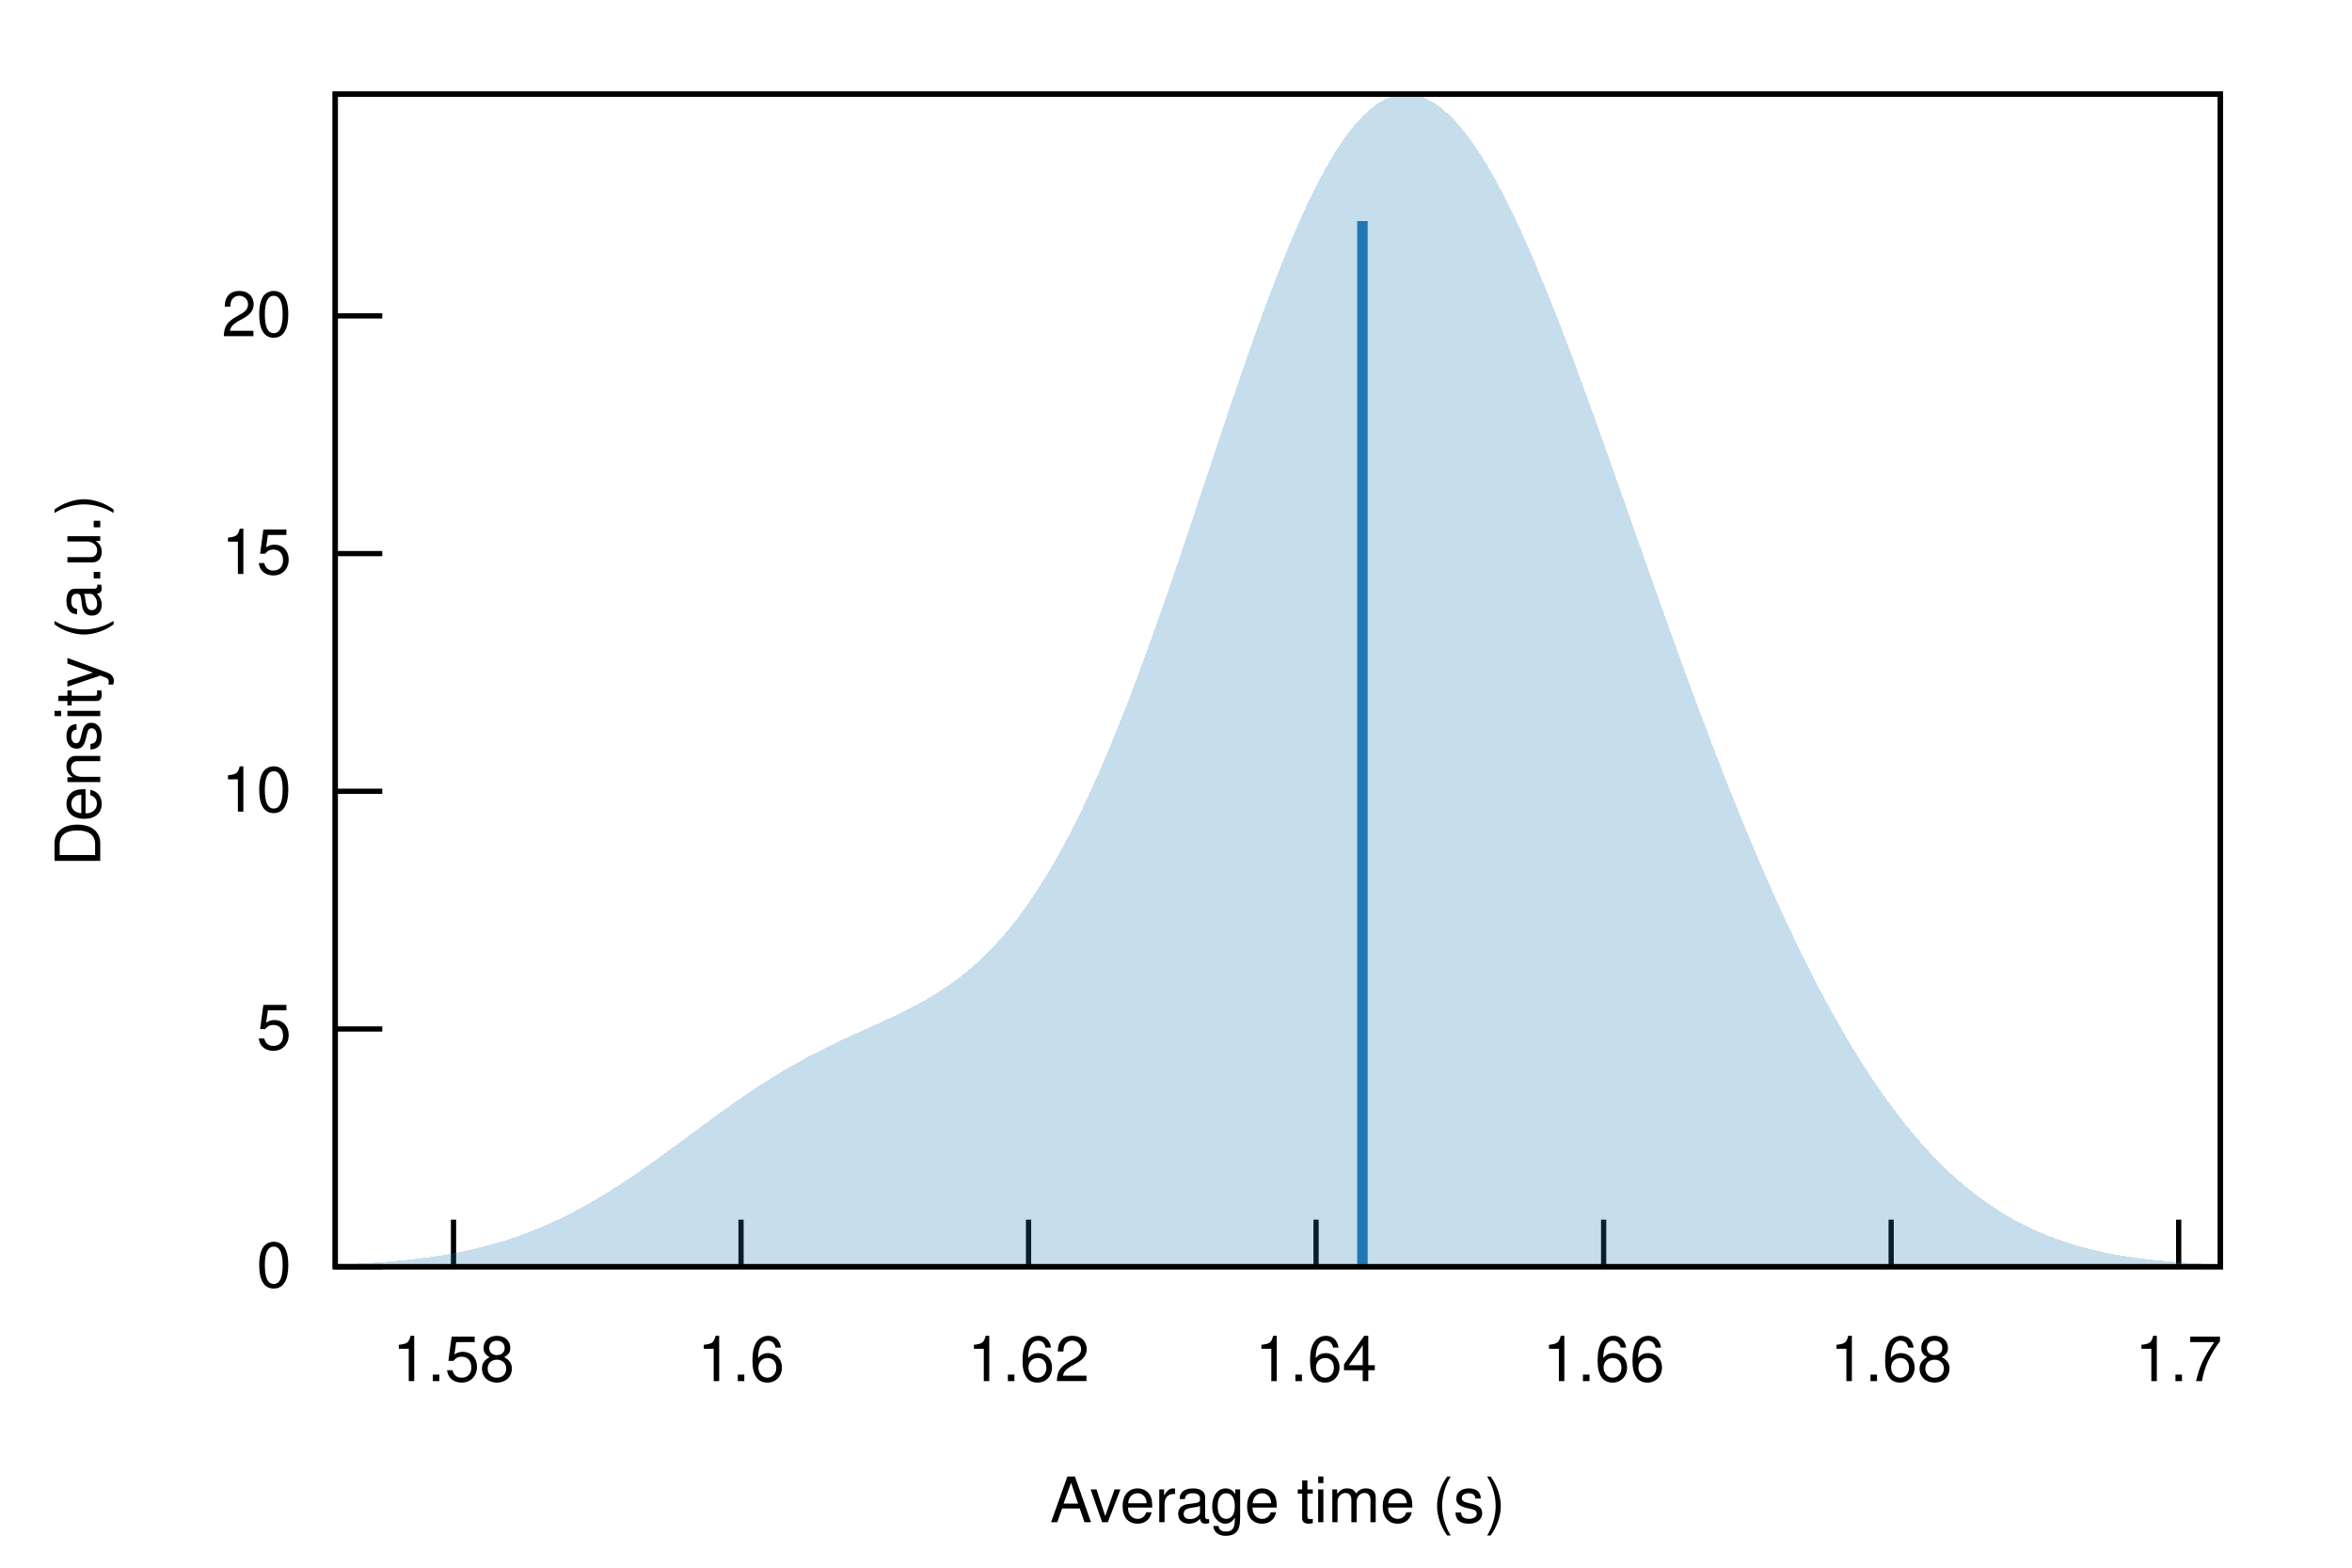
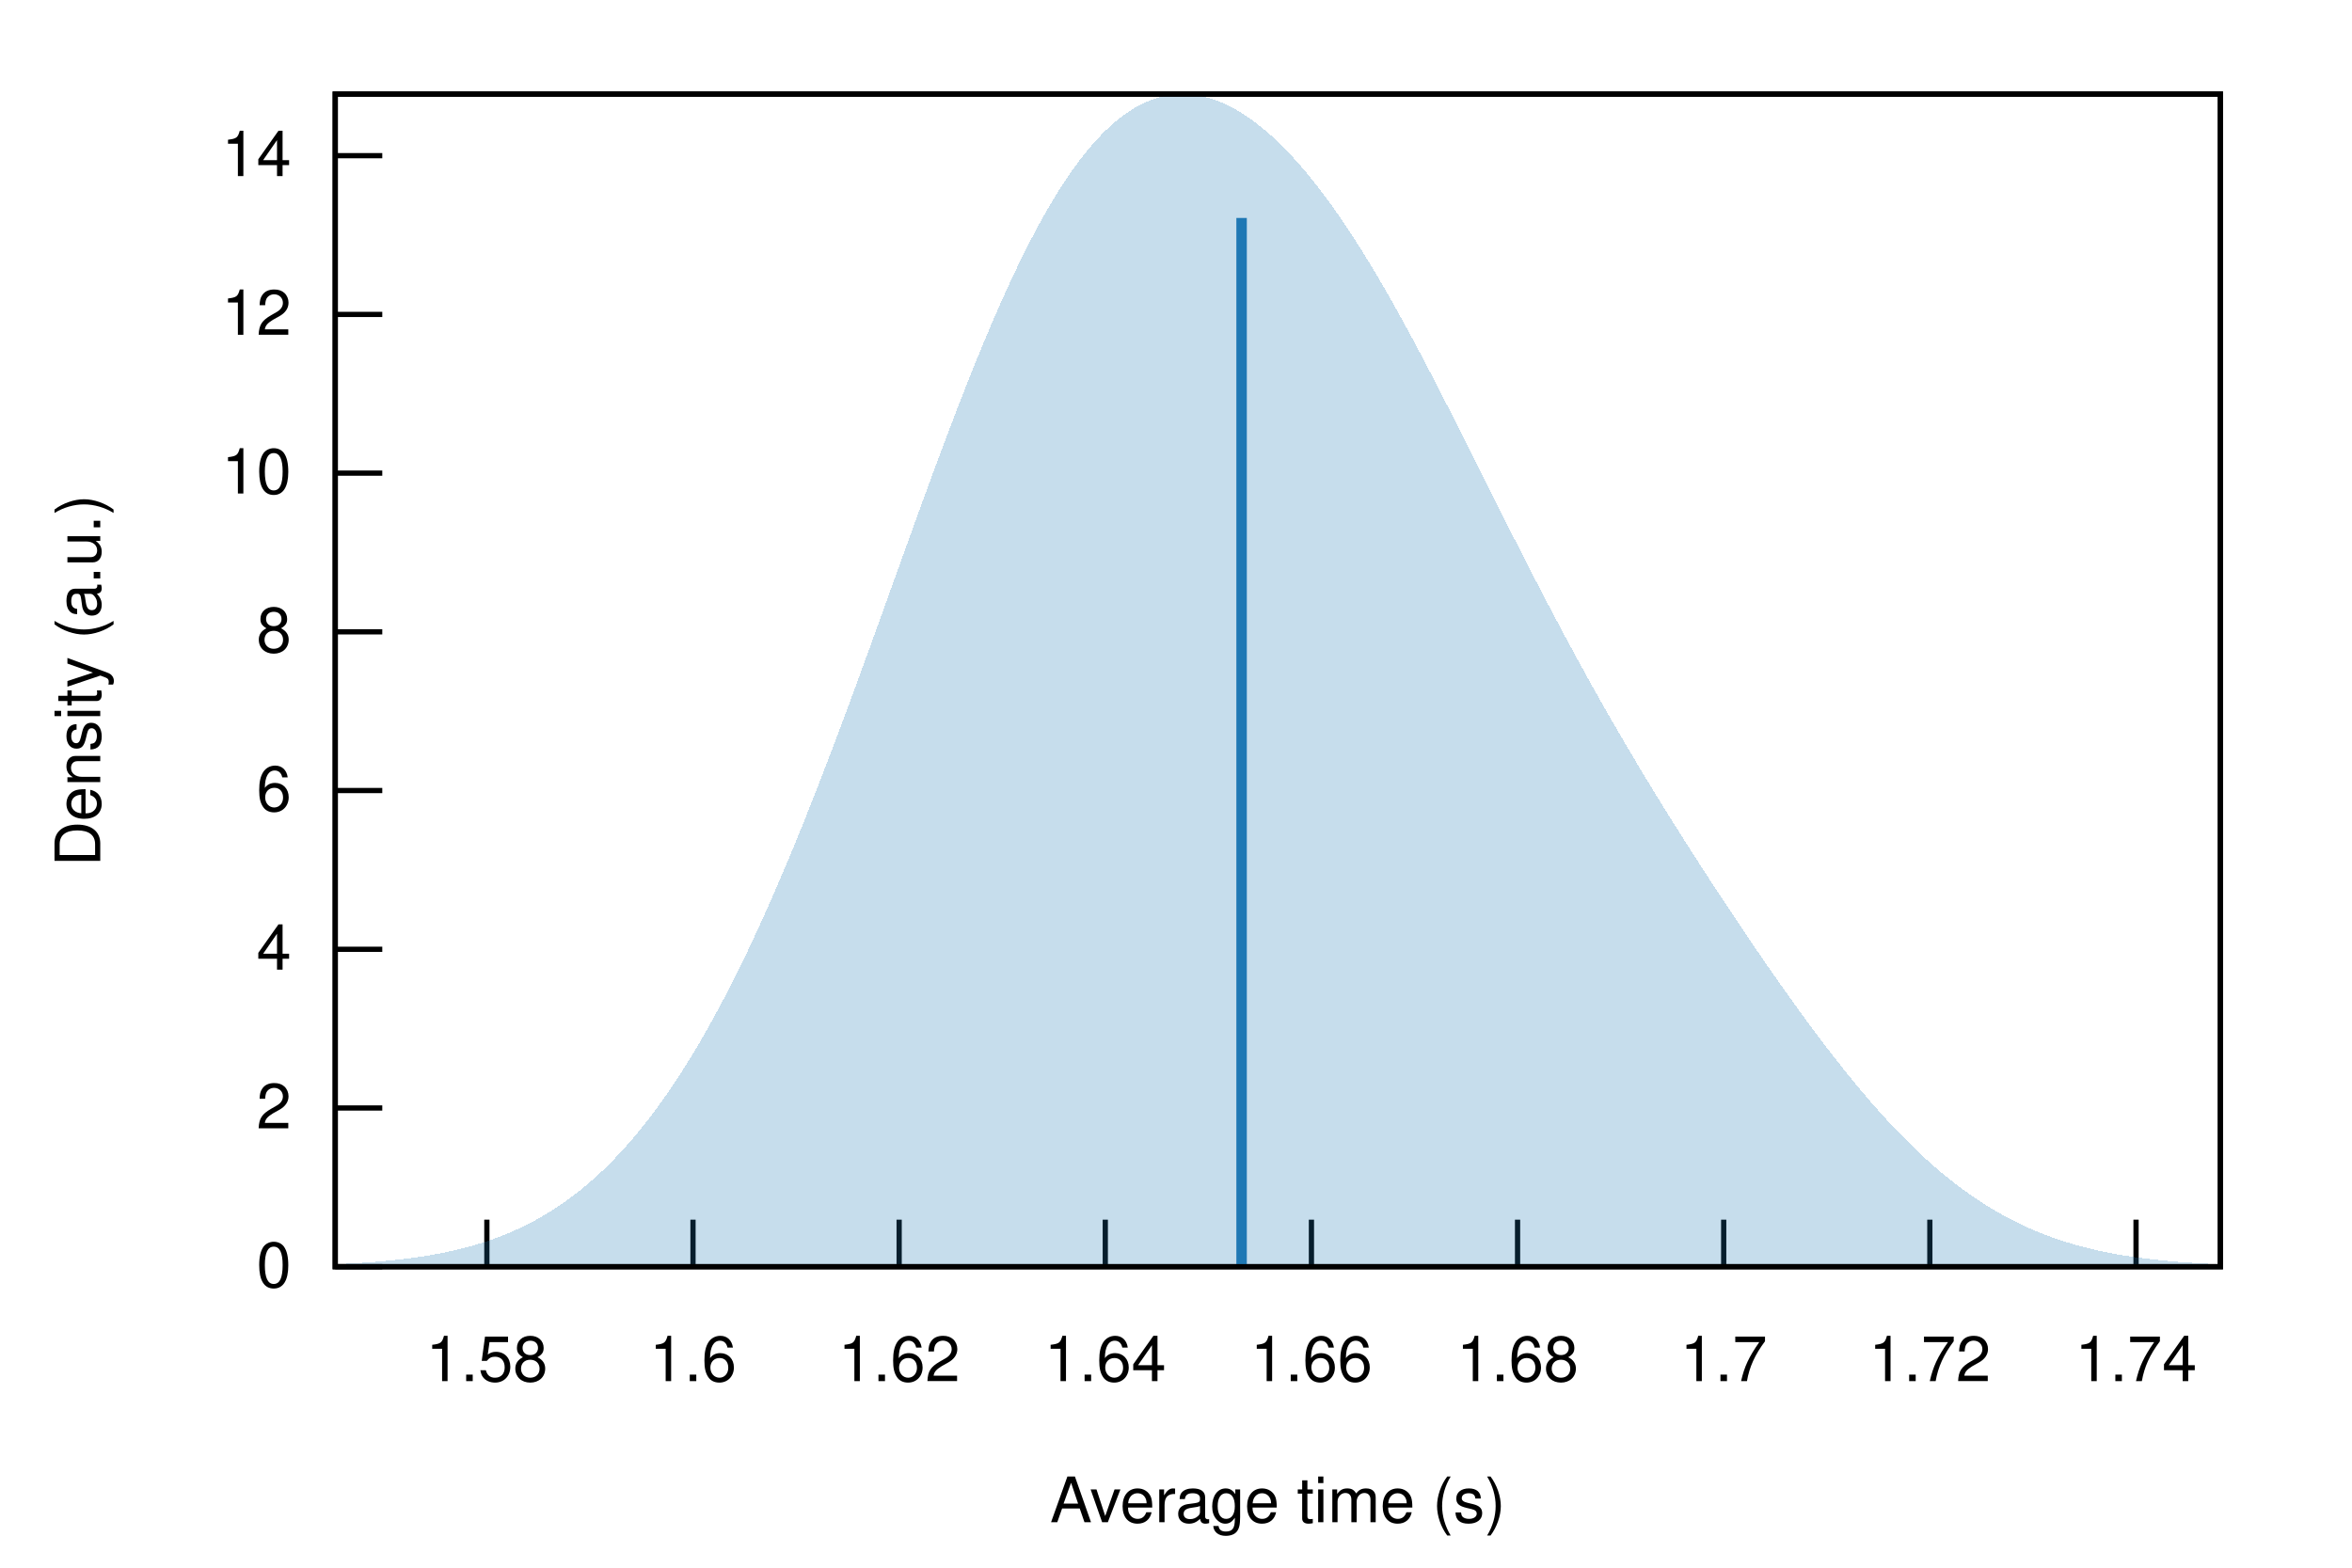
<svg xmlns="http://www.w3.org/2000/svg" xmlns:xlink="http://www.w3.org/1999/xlink" viewBox="0 0 450 300">
  <g id="gnuplot_canvas">
    <rect x="0" y="0" width="450" height="300" fill="none" />
    <defs>
      <circle id="gpDot" r="0.5" stroke-width="0.5" stroke="currentColor" />
      <path id="gpPt0" stroke-width="0.222" stroke="currentColor" d="M-1,0 h2 M0,-1 v2" />
      <path id="gpPt1" stroke-width="0.222" stroke="currentColor" d="M-1,-1 L1,1 M1,-1 L-1,1" />
      <path id="gpPt2" stroke-width="0.222" stroke="currentColor" d="M-1,0 L1,0 M0,-1 L0,1 M-1,-1 L1,1 M-1,1 L1,-1" />
      <rect id="gpPt3" stroke-width="0.222" stroke="currentColor" x="-1" y="-1" width="2" height="2" />
      <rect id="gpPt4" stroke-width="0.222" stroke="currentColor" fill="currentColor" x="-1" y="-1" width="2" height="2" />
      <circle id="gpPt5" stroke-width="0.222" stroke="currentColor" cx="0" cy="0" r="1" />
      <use xlink:href="#gpPt5" id="gpPt6" fill="currentColor" stroke="none" />
      <path id="gpPt7" stroke-width="0.222" stroke="currentColor" d="M0,-1.33 L-1.33,0.67 L1.33,0.67 z" />
      <use xlink:href="#gpPt7" id="gpPt8" fill="currentColor" stroke="none" />
      <use xlink:href="#gpPt7" id="gpPt9" stroke="currentColor" transform="rotate(180)" />
      <use xlink:href="#gpPt9" id="gpPt10" fill="currentColor" stroke="none" />
      <use xlink:href="#gpPt3" id="gpPt11" stroke="currentColor" transform="rotate(45)" />
      <use xlink:href="#gpPt11" id="gpPt12" fill="currentColor" stroke="none" />
      <path id="gpPt13" stroke-width="0.222" stroke="currentColor" d="M0,1.330 L1.265,0.411 L0.782,-1.067 L-0.782,-1.076 L-1.265,0.411 z" />
      <use xlink:href="#gpPt13" id="gpPt14" fill="currentColor" stroke="none" />
      <filter id="textbox" filterUnits="objectBoundingBox" x="0" y="0" height="1" width="1">
        <feFlood flood-color="white" flood-opacity="1" result="bgnd" />
        <feComposite in="SourceGraphic" in2="bgnd" operator="atop" />
      </filter>
      <filter id="greybox" filterUnits="objectBoundingBox" x="0" y="0" height="1" width="1">
        <feFlood flood-color="lightgrey" flood-opacity="1" result="grey" />
        <feComposite in="SourceGraphic" in2="grey" operator="atop" />
      </filter>
    </defs>
    <g fill="none" color="white" stroke="currentColor" stroke-width="1.00" stroke-linecap="butt" stroke-linejoin="miter">
</g>
    <g fill="none" color="black" stroke="currentColor" stroke-width="1.00" stroke-linecap="butt" stroke-linejoin="miter">
      <path stroke="black" d="M64.14,242.40 L73.14,242.40  " />
      <g transform="translate(55.75,246.30)" stroke="none" fill="black" font-family="Helvetica" font-size="12.00" text-anchor="end">
        <text>
          <tspan font-family="Helvetica"> 0</tspan>
        </text>
      </g>
    </g>
    <g fill="none" color="black" stroke="currentColor" stroke-width="1.00" stroke-linecap="butt" stroke-linejoin="miter">
-       <path stroke="black" d="M64.14,196.91 L73.14,196.91  " />
-       <g transform="translate(55.75,200.81)" stroke="none" fill="black" font-family="Helvetica" font-size="12.00" text-anchor="end">
-         <text>
-           <tspan font-family="Helvetica"> 5</tspan>
-         </text>
-       </g>
-     </g>
-     <g fill="none" color="black" stroke="currentColor" stroke-width="1.00" stroke-linecap="butt" stroke-linejoin="miter">
-       <path stroke="black" d="M64.14,151.42 L73.14,151.42  " />
-       <g transform="translate(55.75,155.32)" stroke="none" fill="black" font-family="Helvetica" font-size="12.00" text-anchor="end">
+       <path stroke="black" d="M64.14,212.03 L73.14,212.03  " />
+       <g transform="translate(55.75,215.93)" stroke="none" fill="black" font-family="Helvetica" font-size="12.00" text-anchor="end">
+         <text>
+           <tspan font-family="Helvetica"> 2</tspan>
+         </text>
+       </g>
+     </g>
+     <g fill="none" color="black" stroke="currentColor" stroke-width="1.00" stroke-linecap="butt" stroke-linejoin="miter">
+       <path stroke="black" d="M64.14,181.66 L73.14,181.66  " />
+       <g transform="translate(55.75,185.56)" stroke="none" fill="black" font-family="Helvetica" font-size="12.00" text-anchor="end">
+         <text>
+           <tspan font-family="Helvetica"> 4</tspan>
+         </text>
+       </g>
+     </g>
+     <g fill="none" color="black" stroke="currentColor" stroke-width="1.00" stroke-linecap="butt" stroke-linejoin="miter">
+       <path stroke="black" d="M64.14,151.28 L73.14,151.28  " />
+       <g transform="translate(55.75,155.18)" stroke="none" fill="black" font-family="Helvetica" font-size="12.00" text-anchor="end">
+         <text>
+           <tspan font-family="Helvetica"> 6</tspan>
+         </text>
+       </g>
+     </g>
+     <g fill="none" color="black" stroke="currentColor" stroke-width="1.00" stroke-linecap="butt" stroke-linejoin="miter">
+       <path stroke="black" d="M64.14,120.91 L73.14,120.91  " />
+       <g transform="translate(55.75,124.81)" stroke="none" fill="black" font-family="Helvetica" font-size="12.00" text-anchor="end">
+         <text>
+           <tspan font-family="Helvetica"> 8</tspan>
+         </text>
+       </g>
+     </g>
+     <g fill="none" color="black" stroke="currentColor" stroke-width="1.00" stroke-linecap="butt" stroke-linejoin="miter">
+       <path stroke="black" d="M64.14,90.54 L73.14,90.54  " />
+       <g transform="translate(55.75,94.44)" stroke="none" fill="black" font-family="Helvetica" font-size="12.00" text-anchor="end">
        <text>
          <tspan font-family="Helvetica"> 10</tspan>
        </text>
      </g>
    </g>
    <g fill="none" color="black" stroke="currentColor" stroke-width="1.00" stroke-linecap="butt" stroke-linejoin="miter">
-       <path stroke="black" d="M64.14,105.94 L73.14,105.94  " />
-       <g transform="translate(55.75,109.84)" stroke="none" fill="black" font-family="Helvetica" font-size="12.00" text-anchor="end">
-         <text>
-           <tspan font-family="Helvetica"> 15</tspan>
-         </text>
-       </g>
-     </g>
-     <g fill="none" color="black" stroke="currentColor" stroke-width="1.00" stroke-linecap="butt" stroke-linejoin="miter">
-       <path stroke="black" d="M64.14,60.45 L73.14,60.45  " />
-       <g transform="translate(55.75,64.35)" stroke="none" fill="black" font-family="Helvetica" font-size="12.00" text-anchor="end">
-         <text>
-           <tspan font-family="Helvetica"> 20</tspan>
-         </text>
-       </g>
-     </g>
-     <g fill="none" color="black" stroke="currentColor" stroke-width="1.00" stroke-linecap="butt" stroke-linejoin="miter">
-       <path stroke="black" d="M86.77,242.40 L86.77,233.40  " />
-       <g transform="translate(86.77,264.30)" stroke="none" fill="black" font-family="Helvetica" font-size="12.00" text-anchor="middle">
+       <path stroke="black" d="M64.14,60.17 L73.14,60.17  " />
+       <g transform="translate(55.75,64.07)" stroke="none" fill="black" font-family="Helvetica" font-size="12.00" text-anchor="end">
+         <text>
+           <tspan font-family="Helvetica"> 12</tspan>
+         </text>
+       </g>
+     </g>
+     <g fill="none" color="black" stroke="currentColor" stroke-width="1.00" stroke-linecap="butt" stroke-linejoin="miter">
+       <path stroke="black" d="M64.14,29.79 L73.14,29.79  " />
+       <g transform="translate(55.75,33.69)" stroke="none" fill="black" font-family="Helvetica" font-size="12.00" text-anchor="end">
+         <text>
+           <tspan font-family="Helvetica"> 14</tspan>
+         </text>
+       </g>
+     </g>
+     <g fill="none" color="black" stroke="currentColor" stroke-width="1.00" stroke-linecap="butt" stroke-linejoin="miter">
+       <path stroke="black" d="M93.15,242.40 L93.15,233.40  " />
+       <g transform="translate(93.15,264.30)" stroke="none" fill="black" font-family="Helvetica" font-size="12.00" text-anchor="middle">
        <text>
          <tspan font-family="Helvetica"> 1.58</tspan>
        </text>
      </g>
    </g>
    <g fill="none" color="black" stroke="currentColor" stroke-width="1.00" stroke-linecap="butt" stroke-linejoin="miter">
-       <path stroke="black" d="M141.78,242.40 L141.78,233.40  " />
-       <g transform="translate(141.78,264.30)" stroke="none" fill="black" font-family="Helvetica" font-size="12.00" text-anchor="middle">
+       <path stroke="black" d="M132.59,242.40 L132.59,233.40  " />
+       <g transform="translate(132.59,264.30)" stroke="none" fill="black" font-family="Helvetica" font-size="12.00" text-anchor="middle">
        <text>
          <tspan font-family="Helvetica"> 1.6</tspan>
        </text>
      </g>
    </g>
    <g fill="none" color="black" stroke="currentColor" stroke-width="1.00" stroke-linecap="butt" stroke-linejoin="miter">
-       <path stroke="black" d="M196.79,242.40 L196.79,233.40  " />
-       <g transform="translate(196.79,264.30)" stroke="none" fill="black" font-family="Helvetica" font-size="12.00" text-anchor="middle">
+       <path stroke="black" d="M172.03,242.40 L172.03,233.40  " />
+       <g transform="translate(172.03,264.30)" stroke="none" fill="black" font-family="Helvetica" font-size="12.00" text-anchor="middle">
        <text>
          <tspan font-family="Helvetica"> 1.62</tspan>
        </text>
      </g>
    </g>
    <g fill="none" color="black" stroke="currentColor" stroke-width="1.00" stroke-linecap="butt" stroke-linejoin="miter">
-       <path stroke="black" d="M251.80,242.40 L251.80,233.40  " />
-       <g transform="translate(251.80,264.30)" stroke="none" fill="black" font-family="Helvetica" font-size="12.00" text-anchor="middle">
+       <path stroke="black" d="M211.47,242.40 L211.47,233.40  " />
+       <g transform="translate(211.47,264.30)" stroke="none" fill="black" font-family="Helvetica" font-size="12.00" text-anchor="middle">
        <text>
          <tspan font-family="Helvetica"> 1.64</tspan>
        </text>
      </g>
    </g>
    <g fill="none" color="black" stroke="currentColor" stroke-width="1.00" stroke-linecap="butt" stroke-linejoin="miter">
-       <path stroke="black" d="M306.82,242.40 L306.82,233.40  " />
-       <g transform="translate(306.82,264.30)" stroke="none" fill="black" font-family="Helvetica" font-size="12.00" text-anchor="middle">
+       <path stroke="black" d="M250.91,242.40 L250.91,233.40  " />
+       <g transform="translate(250.91,264.30)" stroke="none" fill="black" font-family="Helvetica" font-size="12.00" text-anchor="middle">
        <text>
          <tspan font-family="Helvetica"> 1.66</tspan>
        </text>
      </g>
    </g>
    <g fill="none" color="black" stroke="currentColor" stroke-width="1.00" stroke-linecap="butt" stroke-linejoin="miter">
-       <path stroke="black" d="M361.83,242.40 L361.83,233.40  " />
-       <g transform="translate(361.83,264.30)" stroke="none" fill="black" font-family="Helvetica" font-size="12.00" text-anchor="middle">
+       <path stroke="black" d="M290.35,242.40 L290.35,233.40  " />
+       <g transform="translate(290.35,264.30)" stroke="none" fill="black" font-family="Helvetica" font-size="12.00" text-anchor="middle">
        <text>
          <tspan font-family="Helvetica"> 1.68</tspan>
        </text>
      </g>
    </g>
    <g fill="none" color="black" stroke="currentColor" stroke-width="1.00" stroke-linecap="butt" stroke-linejoin="miter">
-       <path stroke="black" d="M416.84,242.40 L416.84,233.40  " />
-       <g transform="translate(416.84,264.30)" stroke="none" fill="black" font-family="Helvetica" font-size="12.00" text-anchor="middle">
+       <path stroke="black" d="M329.79,242.40 L329.79,233.40  " />
+       <g transform="translate(329.79,264.30)" stroke="none" fill="black" font-family="Helvetica" font-size="12.00" text-anchor="middle">
        <text>
          <tspan font-family="Helvetica"> 1.7</tspan>
+         </text>
+       </g>
+     </g>
+     <g fill="none" color="black" stroke="currentColor" stroke-width="1.00" stroke-linecap="butt" stroke-linejoin="miter">
+       <path stroke="black" d="M369.23,242.40 L369.23,233.40  " />
+       <g transform="translate(369.23,264.30)" stroke="none" fill="black" font-family="Helvetica" font-size="12.00" text-anchor="middle">
+         <text>
+           <tspan font-family="Helvetica"> 1.72</tspan>
+         </text>
+       </g>
+     </g>
+     <g fill="none" color="black" stroke="currentColor" stroke-width="1.00" stroke-linecap="butt" stroke-linejoin="miter">
+       <path stroke="black" d="M408.68,242.40 L408.68,233.40  " />
+       <g transform="translate(408.68,264.30)" stroke="none" fill="black" font-family="Helvetica" font-size="12.00" text-anchor="middle">
+         <text>
+           <tspan font-family="Helvetica"> 1.74</tspan>
        </text>
      </g>
    </g>
    <g fill="none" color="black" stroke="currentColor" stroke-width="1.00" stroke-linecap="butt" stroke-linejoin="miter">
</g>
    <g fill="none" color="black" stroke="currentColor" stroke-width="1.00" stroke-linecap="butt" stroke-linejoin="miter">
      <path stroke="black" d="M64.14,18.01 L64.14,242.40 L424.82,242.40 L424.82,18.01 L64.14,18.01 Z  " />
    </g>
    <g fill="none" color="black" stroke="currentColor" stroke-width="1.00" stroke-linecap="butt" stroke-linejoin="miter">
      <g transform="translate(19.18,130.21) rotate(270)" stroke="none" fill="black" font-family="Helvetica" font-size="12.00" text-anchor="middle">
        <text>
          <tspan font-family="Helvetica">Density (a.u.)</tspan>
        </text>
      </g>
    </g>
    <g fill="none" color="black" stroke="currentColor" stroke-width="1.00" stroke-linecap="butt" stroke-linejoin="miter">
      <g transform="translate(244.48,291.30)" stroke="none" fill="black" font-family="Helvetica" font-size="12.00" text-anchor="middle">
        <text>
          <tspan font-family="Helvetica">Average time (s)</tspan>
        </text>
      </g>
    </g>
    <g fill="none" color="black" stroke="currentColor" stroke-width="1.00" stroke-linecap="butt" stroke-linejoin="miter">
</g>
    <g id="gnuplot_plot_1">
      <g fill="none" color="black" stroke="currentColor" stroke-width="1.00" stroke-linecap="butt" stroke-linejoin="miter">
        <g stroke="none" shape-rendering="crispEdges">
-           <polygon fill="rgb( 31, 120, 180)" fill-opacity="0.25" points="64.14,242.01 64.86,241.99 65.59,241.96 66.31,241.93 67.03,241.89 67.75,241.86 68.48,241.82 69.20,241.78 69.92,241.74 70.65,241.70 71.37,241.65 72.09,241.60 72.81,241.55 73.54,241.50 74.26,241.44 74.98,241.38 75.70,241.31 76.43,241.25 77.15,241.18 77.87,241.10 78.60,241.02 79.32,240.94 80.04,240.85 80.76,240.76 81.49,240.67 82.21,240.57 82.93,240.46 83.66,240.36 84.38,240.24 85.10,240.12 85.82,240.00 86.55,239.87 87.27,239.73 87.99,239.59 88.72,239.44 89.44,239.29 90.16,239.13 90.88,238.96 91.61,238.79 92.33,238.61 93.05,238.42 93.78,238.22 94.50,238.02 95.22,237.81 95.94,237.60 96.67,237.37 97.39,237.14 98.11,236.90 98.83,236.66 99.56,236.40 100.28,236.14 101.00,235.87 101.73,235.59 102.45,235.30 103.17,235.00 103.89,234.69 104.62,234.38 105.34,234.06 106.06,233.73 106.79,233.39 107.51,233.04 108.23,232.68 108.95,232.32 109.68,231.95 110.40,231.56 111.12,231.17 111.85,230.78 112.57,230.37 113.29,229.96 114.01,229.53 114.74,229.10 115.46,228.67 116.18,228.22 116.90,227.77 117.63,227.31 118.35,226.85 119.07,226.38 119.80,225.90 120.52,225.41 121.24,224.93 121.96,224.43 122.69,223.93 123.41,223.43 124.13,222.92 124.86,222.40 125.58,221.89 126.30,221.37 127.02,220.84 127.75,220.32 128.47,219.79 129.19,219.26 129.92,218.73 130.64,218.19 131.36,217.66 132.08,217.13 132.81,216.59 133.53,216.06 134.25,215.53 134.97,215.00 135.70,214.47 136.42,213.94 137.14,213.41 137.87,212.89 138.59,212.37 139.31,211.86 140.03,211.35 140.76,210.84 141.48,210.34 142.20,209.84 142.93,209.35 143.65,208.86 144.37,208.38 145.09,207.90 145.82,207.43 146.54,206.97 147.26,206.51 147.99,206.06 148.71,205.62 149.43,205.18 150.15,204.75 150.88,204.33 151.60,203.91 152.32,203.50 153.05,203.10 153.77,202.70 154.49,202.31 155.21,201.93 155.94,201.55 156.66,201.18 157.38,200.81 158.10,200.45 158.83,200.10 159.55,199.75 160.27,199.40 161.00,199.06 161.72,198.73 162.44,198.39 163.16,198.06 163.89,197.73 164.61,197.40 165.33,197.08 166.06,196.75 166.78,196.42 167.50,196.10 168.22,195.77 168.95,195.44 169.67,195.10 170.39,194.77 171.12,194.43 171.84,194.08 172.56,193.73 173.28,193.37 174.01,193.00 174.73,192.63 175.45,192.24 176.17,191.85 176.90,191.44 177.62,191.03 178.34,190.60 179.07,190.16 179.79,189.70 180.51,189.23 181.23,188.74 181.96,188.23 182.68,187.71 183.40,187.17 184.13,186.61 184.85,186.02 185.57,185.42 186.29,184.80 187.02,184.15 187.74,183.48 188.46,182.78 189.19,182.06 189.91,181.32 190.63,180.54 191.35,179.75 192.08,178.92 192.80,178.06 193.52,177.18 194.25,176.27 194.97,175.32 195.69,174.35 196.41,173.34 197.14,172.31 197.86,171.24 198.58,170.14 199.30,169.01 200.03,167.84 200.75,166.65 201.47,165.41 202.20,164.15 202.92,162.85 203.64,161.52 204.36,160.16 205.09,158.76 205.81,157.33 206.53,155.87 207.26,154.37 207.98,152.84 208.70,151.28 209.42,149.69 210.15,148.06 210.87,146.40 211.59,144.71 212.32,143.00 213.04,141.25 213.76,139.47 214.48,137.66 215.21,135.83 215.93,133.97 216.65,132.08 217.37,130.17 218.10,128.23 218.82,126.27 219.54,124.28 220.27,122.28 220.99,120.25 221.71,118.21 222.43,116.15 223.16,114.07 223.88,111.97 224.60,109.86 225.33,107.74 226.05,105.60 226.77,103.46 227.49,101.31 228.22,99.15 228.94,96.98 229.66,94.82 230.39,92.64 231.11,90.47 231.83,88.30 232.55,86.14 233.28,83.97 234.00,81.82 234.72,79.67 235.44,77.53 236.17,75.40 236.89,73.29 237.61,71.19 238.34,69.11 239.06,67.05 239.78,65.00 240.50,62.98 241.23,60.99 241.95,59.02 242.67,57.08 243.40,55.17 244.12,53.29 244.84,51.44 245.56,49.63 246.29,47.85 247.01,46.11 247.73,44.41 248.46,42.75 249.18,41.14 249.90,39.57 250.62,38.04 251.35,36.57 252.07,35.14 252.79,33.76 253.52,32.43 254.24,31.16 254.96,29.94 255.68,28.77 256.41,27.66 257.13,26.60 257.85,25.61 258.57,24.67 259.30,23.79 260.02,22.97 260.74,22.21 261.47,21.52 262.19,20.88 262.91,20.31 263.63,19.80 264.36,19.35 265.08,18.97 265.80,18.65 266.53,18.40 267.25,18.20 267.97,18.08 268.69,18.01 269.42,18.01 270.14,18.07 270.86,18.20 271.59,18.39 272.31,18.64 273.03,18.95 273.75,19.32 274.48,19.75 275.20,20.25 275.92,20.80 276.64,21.41 277.37,22.08 278.09,22.81 278.81,23.59 279.54,24.43 280.26,25.32 280.98,26.27 281.70,27.27 282.43,28.32 283.15,29.42 283.87,30.56 284.60,31.76 285.32,33.00 286.04,34.29 286.76,35.62 287.49,36.99 288.21,38.40 288.93,39.86 289.66,41.35 290.38,42.88 291.10,44.45 291.82,46.05 292.55,47.69 293.27,49.35 293.99,51.05 294.71,52.78 295.44,54.53 296.16,56.31 296.88,58.12 297.61,59.95 298.33,61.80 299.05,63.67 299.77,65.57 300.50,67.48 301.22,69.41 301.94,71.36 302.67,73.32 303.39,75.29 304.11,77.28 304.83,79.28 305.56,81.29 306.28,83.31 307.00,85.33 307.73,87.37 308.45,89.40 309.17,91.45 309.89,93.50 310.62,95.55 311.34,97.60 312.06,99.65 312.79,101.71 313.51,103.76 314.23,105.81 314.95,107.86 315.68,109.90 316.40,111.94 317.12,113.98 317.84,116.01 318.57,118.03 319.29,120.05 320.01,122.06 320.74,124.06 321.46,126.05 322.18,128.03 322.90,130.00 323.63,131.97 324.35,133.92 325.07,135.85 325.80,137.78 326.52,139.69 327.24,141.59 327.96,143.48 328.69,145.35 329.41,147.21 330.13,149.05 330.86,150.88 331.58,152.69 332.30,154.49 333.02,156.27 333.75,158.03 334.47,159.78 335.19,161.50 335.91,163.22 336.64,164.91 337.36,166.59 338.08,168.24 338.81,169.88 339.53,171.50 340.25,173.11 340.97,174.69 341.70,176.25 342.42,177.79 343.14,179.32 343.87,180.82 344.59,182.31 345.31,183.77 346.03,185.22 346.76,186.64 347.48,188.05 348.20,189.43 348.93,190.79 349.65,192.13 350.37,193.45 351.09,194.75 351.82,196.03 352.54,197.29 353.26,198.53 353.99,199.75 354.71,200.94 355.43,202.12 356.15,203.27 356.88,204.40 357.60,205.52 358.32,206.61 359.04,207.68 359.77,208.72 360.49,209.75 361.21,210.76 361.94,211.75 362.66,212.71 363.38,213.66 364.10,214.58 364.83,215.49 365.55,216.37 366.27,217.23 367.00,218.08 367.72,218.90 368.44,219.71 369.16,220.49 369.89,221.26 370.61,222.01 371.33,222.73 372.06,223.44 372.78,224.13 373.50,224.80 374.22,225.46 374.95,226.09 375.67,226.71 376.39,227.31 377.11,227.90 377.84,228.46 378.56,229.01 379.28,229.55 380.01,230.06 380.73,230.56 381.45,231.05 382.17,231.52 382.90,231.97 383.62,232.41 384.34,232.84 385.07,233.25 385.79,233.65 386.51,234.03 387.23,234.40 387.96,234.76 388.68,235.10 389.40,235.43 390.13,235.75 390.85,236.06 391.57,236.36 392.29,236.64 393.02,236.92 393.74,237.18 394.46,237.43 395.18,237.67 395.91,237.91 396.63,238.13 397.35,238.34 398.08,238.55 398.80,238.75 399.52,238.93 400.24,239.11 400.97,239.29 401.69,239.45 402.41,239.61 403.14,239.76 403.86,239.90 404.58,240.04 405.30,240.17 406.03,240.29 406.75,240.41 407.47,240.52 408.20,240.63 408.92,240.73 409.64,240.82 410.36,240.92 411.09,241.00 411.81,241.09 412.53,241.16 413.26,241.24 413.98,241.31 414.70,241.37 415.42,241.44 416.15,241.50 416.87,241.55 417.59,241.61 418.31,241.66 419.04,241.70 419.76,241.75 420.48,241.79 421.21,241.83 421.93,241.87 422.65,241.90 423.37,241.93 424.10,241.97 424.82,241.99 424.82,242.40 424.10,242.40 423.37,242.40 422.65,242.40 421.93,242.40 421.21,242.40 420.48,242.40 419.76,242.40 419.04,242.40 418.31,242.40 417.59,242.40 416.87,242.40 416.15,242.40 415.42,242.40 414.70,242.40 413.98,242.40 413.26,242.40 412.53,242.40 411.81,242.40 411.09,242.40 410.36,242.40 409.64,242.40 408.92,242.40 408.20,242.40 407.47,242.40 406.75,242.40 406.03,242.40 405.30,242.40 404.58,242.40 403.86,242.40 403.14,242.40 402.41,242.40 401.69,242.40 400.97,242.40 400.24,242.40 399.52,242.40 398.80,242.40 398.08,242.40 397.35,242.40 396.63,242.40 395.91,242.40 395.18,242.40 394.46,242.40 393.74,242.40 393.02,242.40 392.29,242.40 391.57,242.40 390.85,242.40 390.13,242.40 389.40,242.40 388.68,242.40 387.96,242.40 387.23,242.40 386.51,242.40 385.79,242.40 385.07,242.40 384.34,242.40 383.62,242.40 382.90,242.40 382.17,242.40 381.45,242.40 380.73,242.40 380.01,242.40 379.28,242.40 378.56,242.40 377.84,242.40 377.11,242.40 376.39,242.40 375.67,242.40 374.95,242.40 374.22,242.40 373.50,242.40 372.78,242.40 372.06,242.40 371.33,242.40 370.61,242.40 369.89,242.40 369.16,242.40 368.44,242.40 367.72,242.40 367.00,242.40 366.27,242.40 365.55,242.40 364.83,242.40 364.10,242.40 363.38,242.40 362.66,242.40 361.94,242.40 361.21,242.40 360.49,242.40 359.77,242.40 359.04,242.40 358.32,242.40 357.60,242.40 356.88,242.40 356.15,242.40 355.43,242.40 354.71,242.40 353.99,242.40 353.26,242.40 352.54,242.40 351.82,242.40 351.09,242.40 350.37,242.40 349.65,242.40 348.93,242.40 348.20,242.40 347.48,242.40 346.76,242.40 346.03,242.40 345.31,242.40 344.59,242.40 343.87,242.40 343.14,242.40 342.42,242.40 341.70,242.40 340.97,242.40 340.25,242.40 339.53,242.40 338.81,242.40 338.08,242.40 337.36,242.40 336.64,242.40 335.91,242.40 335.19,242.40 334.47,242.40 333.75,242.40 333.02,242.40 332.30,242.40 331.58,242.40 330.86,242.40 330.13,242.40 329.41,242.40 328.69,242.40 327.96,242.40 327.24,242.40 326.52,242.40 325.80,242.40 325.07,242.40 324.35,242.40 323.63,242.40 322.90,242.40 322.18,242.40 321.46,242.40 320.74,242.40 320.01,242.40 319.29,242.40 318.57,242.40 317.84,242.40 317.12,242.40 316.40,242.40 315.68,242.40 314.95,242.40 314.23,242.40 313.51,242.40 312.79,242.40 312.06,242.40 311.34,242.40 310.62,242.40 309.89,242.40 309.17,242.40 308.45,242.40 307.73,242.40 307.00,242.40 306.28,242.40 305.56,242.40 304.83,242.40 304.11,242.40 303.39,242.40 302.67,242.40 301.94,242.40 301.22,242.40 300.50,242.40 299.77,242.40 299.05,242.40 298.33,242.40 297.61,242.40 296.88,242.40 296.16,242.40 295.44,242.40 294.71,242.40 293.99,242.40 293.27,242.40 292.55,242.40 291.82,242.40 291.10,242.40 290.38,242.40 289.66,242.40 288.93,242.40 288.21,242.40 287.49,242.40 286.76,242.40 286.04,242.40 285.32,242.40 284.60,242.40 283.87,242.40 283.15,242.40 282.43,242.40 281.70,242.40 280.98,242.40 280.26,242.40 279.54,242.40 278.81,242.40 278.09,242.40 277.37,242.40 276.64,242.40 275.92,242.40 275.20,242.40 274.48,242.40 273.75,242.40 273.03,242.40 272.31,242.40 271.59,242.40 270.86,242.40 270.14,242.40 269.42,242.40 268.69,242.40 267.97,242.40 267.25,242.40 266.53,242.40 265.80,242.40 265.08,242.40 264.36,242.40 263.63,242.40 262.91,242.40 262.19,242.40 261.47,242.40 260.74,242.40 260.02,242.40 259.30,242.40 258.57,242.40 257.85,242.40 257.13,242.40 256.41,242.40 255.68,242.40 254.96,242.40 254.24,242.40 253.52,242.40 252.79,242.40 252.07,242.40 251.35,242.40 250.62,242.40 249.90,242.40 249.18,242.40 248.46,242.40 247.73,242.40 247.01,242.40 246.29,242.40 245.56,242.40 244.84,242.40 244.12,242.40 243.40,242.40 242.67,242.40 241.95,242.40 241.23,242.40 240.50,242.40 239.78,242.40 239.06,242.40 238.34,242.40 237.61,242.40 236.89,242.40 236.17,242.40 235.44,242.40 234.72,242.40 234.00,242.40 233.28,242.40 232.55,242.40 231.83,242.40 231.11,242.40 230.39,242.40 229.66,242.40 228.94,242.40 228.22,242.40 227.49,242.40 226.77,242.40 226.05,242.40 225.33,242.40 224.60,242.40 223.88,242.40 223.16,242.40 222.43,242.40 221.71,242.40 220.99,242.40 220.27,242.40 219.54,242.40 218.82,242.40 218.10,242.40 217.37,242.40 216.65,242.40 215.93,242.40 215.21,242.40 214.48,242.40 213.76,242.40 213.04,242.40 212.32,242.40 211.59,242.40 210.87,242.40 210.15,242.40 209.42,242.40 208.70,242.40 207.98,242.40 207.26,242.40 206.53,242.40 205.81,242.40 205.09,242.40 204.36,242.40 203.64,242.40 202.92,242.40 202.20,242.40 201.47,242.40 200.75,242.40 200.03,242.40 199.30,242.40 198.58,242.40 197.86,242.40 197.14,242.40 196.41,242.40 195.69,242.40 194.97,242.40 194.25,242.40 193.52,242.40 192.80,242.40 192.08,242.40 191.35,242.40 190.63,242.40 189.91,242.40 189.19,242.40 188.46,242.40 187.74,242.40 187.02,242.40 186.29,242.40 185.57,242.40 184.85,242.40 184.13,242.40 183.40,242.40 182.68,242.40 181.96,242.40 181.23,242.40 180.51,242.40 179.79,242.40 179.07,242.40 178.34,242.40 177.62,242.40 176.90,242.40 176.17,242.40 175.45,242.40 174.73,242.40 174.01,242.40 173.28,242.40 172.56,242.40 171.84,242.40 171.12,242.40 170.39,242.40 169.67,242.40 168.95,242.40 168.22,242.40 167.50,242.40 166.78,242.40 166.06,242.40 165.33,242.40 164.61,242.40 163.89,242.40 163.16,242.40 162.44,242.40 161.72,242.40 161.00,242.40 160.27,242.40 159.55,242.40 158.83,242.40 158.10,242.40 157.38,242.40 156.66,242.40 155.94,242.40 155.21,242.40 154.49,242.40 153.77,242.40 153.05,242.40 152.32,242.40 151.60,242.40 150.88,242.40 150.15,242.40 149.43,242.40 148.71,242.40 147.99,242.40 147.26,242.40 146.54,242.40 145.82,242.40 145.09,242.40 144.37,242.40 143.65,242.40 142.93,242.40 142.20,242.40 141.48,242.40 140.76,242.40 140.03,242.40 139.31,242.40 138.59,242.40 137.87,242.40 137.14,242.40 136.42,242.40 135.70,242.40 134.97,242.40 134.25,242.40 133.53,242.40 132.81,242.40 132.08,242.40 131.36,242.40 130.64,242.40 129.92,242.40 129.19,242.40 128.47,242.40 127.75,242.40 127.02,242.40 126.30,242.40 125.58,242.40 124.86,242.40 124.13,242.40 123.41,242.40 122.69,242.40 121.96,242.40 121.24,242.40 120.52,242.40 119.80,242.40 119.07,242.40 118.35,242.40 117.63,242.40 116.90,242.40 116.18,242.40 115.46,242.40 114.74,242.40 114.01,242.40 113.29,242.40 112.57,242.40 111.85,242.40 111.12,242.40 110.40,242.40 109.68,242.40 108.95,242.40 108.23,242.40 107.51,242.40 106.79,242.40 106.06,242.40 105.34,242.40 104.62,242.40 103.89,242.40 103.17,242.40 102.45,242.40 101.73,242.40 101.00,242.40 100.28,242.40 99.56,242.40 98.83,242.40 98.11,242.40 97.39,242.40 96.67,242.40 95.94,242.40 95.22,242.40 94.50,242.40 93.78,242.40 93.05,242.40 92.33,242.40 91.61,242.40 90.88,242.40 90.16,242.40 89.44,242.40 88.72,242.40 87.99,242.40 87.27,242.40 86.55,242.40 85.82,242.40 85.10,242.40 84.38,242.40 83.66,242.40 82.93,242.40 82.21,242.40 81.49,242.40 80.76,242.40 80.04,242.40 79.32,242.40 78.60,242.40 77.87,242.40 77.15,242.40 76.43,242.40 75.70,242.40 74.98,242.40 74.26,242.40 73.54,242.40 72.81,242.40 72.09,242.40 71.37,242.40 70.65,242.40 69.92,242.40 69.20,242.40 68.48,242.40 67.75,242.40 67.03,242.40 66.31,242.40 65.59,242.40 64.86,242.40 64.14,242.40 " />
+           <polygon fill="rgb( 31, 120, 180)" fill-opacity="0.25" points="64.14,241.93 64.86,241.90 65.59,241.86 66.31,241.83 67.03,241.79 67.75,241.75 68.48,241.70 69.20,241.66 69.92,241.61 70.65,241.56 71.37,241.50 72.09,241.44 72.81,241.38 73.54,241.32 74.26,241.25 74.98,241.18 75.70,241.10 76.43,241.02 77.15,240.94 77.87,240.85 78.60,240.75 79.32,240.65 80.04,240.55 80.76,240.44 81.49,240.33 82.21,240.21 82.93,240.08 83.66,239.95 84.38,239.81 85.10,239.67 85.82,239.51 86.55,239.36 87.27,239.19 87.99,239.01 88.72,238.83 89.44,238.64 90.16,238.44 90.88,238.24 91.61,238.02 92.33,237.79 93.05,237.56 93.78,237.31 94.50,237.06 95.22,236.79 95.94,236.52 96.67,236.23 97.39,235.93 98.11,235.62 98.83,235.30 99.56,234.96 100.28,234.61 101.00,234.25 101.73,233.88 102.45,233.49 103.17,233.09 103.89,232.67 104.62,232.24 105.34,231.80 106.06,231.34 106.79,230.86 107.51,230.37 108.23,229.87 108.95,229.34 109.68,228.80 110.40,228.25 111.12,227.67 111.85,227.08 112.57,226.47 113.29,225.84 114.01,225.20 114.74,224.53 115.46,223.85 116.18,223.15 116.90,222.42 117.63,221.68 118.35,220.92 119.07,220.14 119.80,219.34 120.52,218.52 121.24,217.67 121.96,216.81 122.69,215.93 123.41,215.02 124.13,214.09 124.86,213.15 125.58,212.18 126.30,211.18 127.02,210.17 127.75,209.13 128.47,208.08 129.19,207.00 129.92,205.89 130.64,204.77 131.36,203.62 132.08,202.45 132.81,201.26 133.53,200.05 134.25,198.81 134.97,197.55 135.70,196.27 136.42,194.97 137.14,193.64 137.87,192.29 138.59,190.92 139.31,189.53 140.03,188.11 140.76,186.68 141.48,185.22 142.20,183.74 142.93,182.24 143.65,180.72 144.37,179.17 145.09,177.61 145.82,176.03 146.54,174.42 147.26,172.80 147.99,171.16 148.71,169.49 149.43,167.81 150.15,166.11 150.88,164.39 151.60,162.65 152.32,160.90 153.05,159.13 153.77,157.34 154.49,155.53 155.21,153.71 155.94,151.88 156.66,150.03 157.38,148.16 158.10,146.29 158.83,144.39 159.55,142.49 160.27,140.58 161.00,138.65 161.72,136.71 162.44,134.76 163.16,132.81 163.89,130.84 164.61,128.87 165.33,126.89 166.06,124.90 166.78,122.91 167.50,120.91 168.22,118.91 168.95,116.91 169.67,114.90 170.39,112.89 171.12,110.88 171.84,108.88 172.56,106.87 173.28,104.87 174.01,102.86 174.73,100.87 175.45,98.87 176.17,96.89 176.90,94.91 177.62,92.93 178.34,90.97 179.07,89.02 179.79,87.07 180.51,85.14 181.23,83.22 181.96,81.32 182.68,79.43 183.40,77.55 184.13,75.69 184.85,73.85 185.57,72.03 186.29,70.23 187.02,68.44 187.74,66.68 188.46,64.94 189.19,63.22 189.91,61.53 190.63,59.86 191.35,58.22 192.08,56.60 192.80,55.01 193.52,53.44 194.25,51.91 194.97,50.40 195.69,48.93 196.41,47.48 197.14,46.06 197.86,44.68 198.58,43.33 199.30,42.01 200.03,40.72 200.75,39.47 201.47,38.25 202.20,37.07 202.92,35.92 203.64,34.81 204.36,33.73 205.09,32.68 205.81,31.68 206.53,30.71 207.26,29.77 207.98,28.87 208.70,28.01 209.42,27.18 210.15,26.39 210.87,25.64 211.59,24.92 212.32,24.24 213.04,23.60 213.76,22.99 214.48,22.42 215.21,21.88 215.93,21.38 216.65,20.92 217.37,20.49 218.10,20.10 218.82,19.74 219.54,19.41 220.27,19.12 220.99,18.87 221.71,18.65 222.43,18.46 223.16,18.30 223.88,18.18 224.60,18.09 225.33,18.04 226.05,18.01 226.77,18.02 227.49,18.05 228.22,18.12 228.94,18.22 229.66,18.35 230.39,18.51 231.11,18.70 231.83,18.92 232.55,19.16 233.28,19.44 234.00,19.74 234.72,20.07 235.44,20.43 236.17,20.82 236.89,21.23 237.61,21.67 238.34,22.14 239.06,22.63 239.78,23.15 240.50,23.70 241.23,24.27 241.95,24.86 242.67,25.48 243.40,26.12 244.12,26.79 244.84,27.49 245.56,28.20 246.29,28.94 247.01,29.70 247.73,30.49 248.46,31.30 249.18,32.13 249.90,32.98 250.62,33.86 251.35,34.76 252.07,35.68 252.79,36.62 253.52,37.58 254.24,38.56 254.96,39.56 255.68,40.58 256.41,41.62 257.13,42.69 257.85,43.77 258.57,44.86 259.30,45.98 260.02,47.12 260.74,48.27 261.47,49.44 262.19,50.62 262.91,51.83 263.63,53.04 264.36,54.28 265.08,55.53 265.80,56.79 266.53,58.06 267.25,59.35 267.97,60.66 268.69,61.97 269.42,63.30 270.14,64.64 270.86,65.99 271.59,67.35 272.31,68.72 273.03,70.09 273.75,71.48 274.48,72.87 275.20,74.28 275.92,75.68 276.64,77.10 277.37,78.52 278.09,79.94 278.81,81.37 279.54,82.80 280.26,84.24 280.98,85.68 281.70,87.12 282.43,88.56 283.15,90.01 283.87,91.45 284.60,92.89 285.32,94.34 286.04,95.78 286.76,97.22 287.49,98.65 288.21,100.09 288.93,101.52 289.66,102.95 290.38,104.38 291.10,105.80 291.82,107.21 292.55,108.63 293.27,110.03 293.99,111.43 294.71,112.83 295.44,114.22 296.16,115.60 296.88,116.98 297.61,118.35 298.33,119.71 299.05,121.06 299.77,122.41 300.50,123.75 301.22,125.09 301.94,126.41 302.67,127.73 303.39,129.04 304.11,130.35 304.83,131.64 305.56,132.93 306.28,134.21 307.00,135.48 307.73,136.75 308.45,138.01 309.17,139.26 309.89,140.50 310.62,141.74 311.34,142.97 312.06,144.19 312.79,145.41 313.51,146.62 314.23,147.82 314.95,149.02 315.68,150.21 316.40,151.39 317.12,152.57 317.84,153.75 318.57,154.91 319.29,156.08 320.01,157.23 320.74,158.38 321.46,159.53 322.18,160.67 322.90,161.81 323.63,162.94 324.35,164.07 325.07,165.19 325.80,166.31 326.52,167.43 327.24,168.54 327.96,169.65 328.69,170.75 329.41,171.85 330.13,172.94 330.86,174.03 331.58,175.12 332.30,176.20 333.02,177.28 333.75,178.35 334.47,179.42 335.19,180.49 335.91,181.55 336.64,182.60 337.36,183.65 338.08,184.70 338.81,185.74 339.53,186.78 340.25,187.81 340.97,188.84 341.70,189.86 342.42,190.87 343.14,191.88 343.87,192.89 344.59,193.88 345.31,194.87 346.03,195.86 346.76,196.83 347.48,197.80 348.20,198.76 348.93,199.72 349.65,200.67 350.37,201.60 351.09,202.53 351.82,203.45 352.54,204.37 353.26,205.27 353.99,206.16 354.71,207.05 355.43,207.92 356.15,208.79 356.88,209.64 357.60,210.49 358.32,211.32 359.04,212.14 359.77,212.95 360.49,213.75 361.21,214.54 361.94,215.31 362.66,216.08 363.38,216.83 364.10,217.57 364.83,218.30 365.55,219.02 366.27,219.72 367.00,220.41 367.72,221.09 368.44,221.75 369.16,222.41 369.89,223.05 370.61,223.67 371.33,224.29 372.06,224.89 372.78,225.47 373.50,226.05 374.22,226.61 374.95,227.16 375.67,227.69 376.39,228.22 377.11,228.73 377.84,229.22 378.56,229.71 379.28,230.18 380.01,230.64 380.73,231.08 381.45,231.52 382.17,231.94 382.90,232.35 383.62,232.75 384.34,233.14 385.07,233.51 385.79,233.87 386.51,234.23 387.23,234.57 387.96,234.90 388.68,235.22 389.40,235.52 390.13,235.82 390.85,236.11 391.57,236.39 392.29,236.66 393.02,236.92 393.74,237.17 394.46,237.41 395.18,237.64 395.91,237.86 396.63,238.08 397.35,238.28 398.08,238.48 398.80,238.67 399.52,238.85 400.24,239.03 400.97,239.20 401.69,239.36 402.41,239.51 403.14,239.66 403.86,239.80 404.58,239.94 405.30,240.07 406.03,240.19 406.75,240.31 407.47,240.42 408.20,240.53 408.92,240.63 409.64,240.73 410.36,240.82 411.09,240.91 411.81,240.99 412.53,241.07 413.26,241.15 413.98,241.22 414.70,241.29 415.42,241.35 416.15,241.42 416.87,241.48 417.59,241.53 418.31,241.58 419.04,241.63 419.76,241.68 420.48,241.72 421.21,241.77 421.93,241.81 422.65,241.84 423.37,241.88 424.10,241.91 424.82,241.94 424.82,242.40 424.10,242.40 423.37,242.40 422.65,242.40 421.93,242.40 421.21,242.40 420.48,242.40 419.76,242.40 419.04,242.40 418.31,242.40 417.59,242.40 416.87,242.40 416.15,242.40 415.42,242.40 414.70,242.40 413.98,242.40 413.26,242.40 412.53,242.40 411.81,242.40 411.09,242.40 410.36,242.40 409.64,242.40 408.92,242.40 408.20,242.40 407.47,242.40 406.75,242.40 406.03,242.40 405.30,242.40 404.58,242.40 403.86,242.40 403.14,242.40 402.41,242.40 401.69,242.40 400.97,242.40 400.24,242.40 399.52,242.40 398.80,242.40 398.08,242.40 397.35,242.40 396.63,242.40 395.91,242.40 395.18,242.40 394.46,242.40 393.74,242.40 393.02,242.40 392.29,242.40 391.57,242.40 390.85,242.40 390.13,242.40 389.40,242.40 388.68,242.40 387.96,242.40 387.23,242.40 386.51,242.40 385.79,242.40 385.07,242.40 384.34,242.40 383.62,242.40 382.90,242.40 382.17,242.40 381.45,242.40 380.73,242.40 380.01,242.40 379.28,242.40 378.56,242.40 377.84,242.40 377.11,242.40 376.39,242.40 375.67,242.40 374.95,242.40 374.22,242.40 373.50,242.40 372.78,242.40 372.06,242.40 371.33,242.40 370.61,242.40 369.89,242.40 369.16,242.40 368.44,242.40 367.72,242.40 367.00,242.40 366.27,242.40 365.55,242.40 364.83,242.40 364.10,242.40 363.38,242.40 362.66,242.40 361.94,242.40 361.21,242.40 360.49,242.40 359.77,242.40 359.04,242.40 358.32,242.40 357.60,242.40 356.88,242.40 356.15,242.40 355.43,242.40 354.71,242.40 353.99,242.40 353.26,242.40 352.54,242.40 351.82,242.40 351.09,242.40 350.37,242.40 349.65,242.40 348.93,242.40 348.20,242.40 347.48,242.40 346.76,242.40 346.03,242.40 345.31,242.40 344.59,242.40 343.87,242.40 343.14,242.40 342.42,242.40 341.70,242.40 340.97,242.40 340.25,242.40 339.53,242.40 338.81,242.40 338.08,242.40 337.36,242.40 336.64,242.40 335.91,242.40 335.19,242.40 334.47,242.40 333.75,242.40 333.02,242.40 332.30,242.40 331.58,242.40 330.86,242.40 330.13,242.40 329.41,242.40 328.69,242.40 327.96,242.40 327.24,242.40 326.52,242.40 325.80,242.40 325.07,242.40 324.35,242.40 323.63,242.40 322.90,242.40 322.18,242.40 321.46,242.40 320.74,242.40 320.01,242.40 319.29,242.40 318.57,242.40 317.84,242.40 317.12,242.40 316.40,242.40 315.68,242.40 314.95,242.40 314.23,242.40 313.51,242.40 312.79,242.40 312.06,242.40 311.34,242.40 310.62,242.40 309.89,242.40 309.17,242.40 308.45,242.40 307.73,242.40 307.00,242.40 306.28,242.40 305.56,242.40 304.83,242.40 304.11,242.40 303.39,242.40 302.67,242.40 301.94,242.40 301.22,242.40 300.50,242.40 299.77,242.40 299.05,242.40 298.33,242.40 297.61,242.40 296.88,242.40 296.16,242.40 295.44,242.40 294.71,242.40 293.99,242.40 293.27,242.40 292.55,242.40 291.82,242.40 291.10,242.40 290.38,242.40 289.66,242.40 288.93,242.40 288.21,242.40 287.49,242.40 286.76,242.40 286.04,242.40 285.32,242.40 284.60,242.40 283.87,242.40 283.15,242.40 282.43,242.40 281.70,242.40 280.98,242.40 280.26,242.40 279.54,242.40 278.81,242.40 278.09,242.40 277.37,242.40 276.64,242.40 275.92,242.40 275.20,242.40 274.48,242.40 273.75,242.40 273.03,242.40 272.31,242.40 271.59,242.40 270.86,242.40 270.14,242.40 269.42,242.40 268.69,242.40 267.97,242.40 267.25,242.40 266.53,242.40 265.80,242.40 265.08,242.40 264.36,242.40 263.63,242.40 262.91,242.40 262.19,242.40 261.47,242.40 260.74,242.40 260.02,242.40 259.30,242.40 258.57,242.40 257.85,242.40 257.13,242.40 256.41,242.40 255.68,242.40 254.96,242.40 254.24,242.40 253.52,242.40 252.79,242.40 252.07,242.40 251.35,242.40 250.62,242.40 249.90,242.40 249.18,242.40 248.46,242.40 247.73,242.40 247.01,242.40 246.29,242.40 245.56,242.40 244.84,242.40 244.12,242.40 243.40,242.40 242.67,242.40 241.95,242.40 241.23,242.40 240.50,242.40 239.78,242.40 239.06,242.40 238.34,242.40 237.61,242.40 236.89,242.40 236.17,242.40 235.44,242.40 234.72,242.40 234.00,242.40 233.28,242.40 232.55,242.40 231.83,242.40 231.11,242.40 230.39,242.40 229.66,242.40 228.94,242.40 228.22,242.40 227.49,242.40 226.77,242.40 226.05,242.40 225.33,242.40 224.60,242.40 223.88,242.40 223.16,242.40 222.43,242.40 221.71,242.40 220.99,242.40 220.27,242.40 219.54,242.40 218.82,242.40 218.10,242.40 217.37,242.40 216.65,242.40 215.93,242.40 215.21,242.40 214.48,242.40 213.76,242.40 213.04,242.40 212.32,242.40 211.59,242.40 210.87,242.40 210.15,242.40 209.42,242.40 208.70,242.40 207.98,242.40 207.26,242.40 206.53,242.40 205.81,242.40 205.09,242.40 204.36,242.40 203.64,242.40 202.92,242.40 202.20,242.40 201.47,242.40 200.75,242.40 200.03,242.40 199.30,242.40 198.58,242.40 197.86,242.40 197.14,242.40 196.41,242.40 195.69,242.40 194.97,242.40 194.25,242.40 193.52,242.40 192.80,242.40 192.08,242.40 191.35,242.40 190.63,242.40 189.91,242.40 189.19,242.40 188.46,242.40 187.74,242.40 187.02,242.40 186.29,242.40 185.57,242.40 184.85,242.40 184.13,242.40 183.40,242.40 182.68,242.40 181.96,242.40 181.23,242.40 180.51,242.40 179.79,242.40 179.07,242.40 178.34,242.40 177.62,242.40 176.90,242.40 176.17,242.40 175.45,242.40 174.73,242.40 174.01,242.40 173.28,242.40 172.56,242.40 171.84,242.40 171.12,242.40 170.39,242.40 169.67,242.40 168.95,242.40 168.22,242.40 167.50,242.40 166.78,242.40 166.06,242.40 165.33,242.40 164.61,242.40 163.89,242.40 163.16,242.40 162.44,242.40 161.72,242.40 161.00,242.40 160.27,242.40 159.55,242.40 158.83,242.40 158.10,242.40 157.38,242.40 156.66,242.40 155.94,242.40 155.21,242.40 154.49,242.40 153.77,242.40 153.05,242.40 152.32,242.40 151.60,242.40 150.88,242.40 150.15,242.40 149.43,242.40 148.71,242.40 147.99,242.40 147.26,242.40 146.54,242.40 145.82,242.40 145.09,242.40 144.37,242.40 143.65,242.40 142.93,242.40 142.20,242.40 141.48,242.40 140.76,242.40 140.03,242.40 139.31,242.40 138.59,242.40 137.87,242.40 137.14,242.40 136.42,242.40 135.70,242.40 134.97,242.40 134.25,242.40 133.53,242.40 132.81,242.40 132.08,242.40 131.36,242.40 130.64,242.40 129.92,242.40 129.19,242.40 128.47,242.40 127.75,242.40 127.02,242.40 126.30,242.40 125.58,242.40 124.86,242.40 124.13,242.40 123.41,242.40 122.69,242.40 121.96,242.40 121.24,242.40 120.52,242.40 119.80,242.40 119.07,242.40 118.35,242.40 117.63,242.40 116.90,242.40 116.18,242.40 115.46,242.40 114.74,242.40 114.01,242.40 113.29,242.40 112.57,242.40 111.85,242.40 111.12,242.40 110.40,242.40 109.68,242.40 108.95,242.40 108.23,242.40 107.51,242.40 106.79,242.40 106.06,242.40 105.34,242.40 104.62,242.40 103.89,242.40 103.17,242.40 102.45,242.40 101.73,242.40 101.00,242.40 100.28,242.40 99.56,242.40 98.83,242.40 98.11,242.40 97.39,242.40 96.67,242.40 95.94,242.40 95.22,242.40 94.50,242.40 93.78,242.40 93.05,242.40 92.33,242.40 91.61,242.40 90.88,242.40 90.16,242.40 89.44,242.40 88.72,242.40 87.99,242.40 87.27,242.40 86.55,242.40 85.82,242.40 85.10,242.40 84.38,242.40 83.66,242.40 82.93,242.40 82.21,242.40 81.49,242.40 80.76,242.40 80.04,242.40 79.32,242.40 78.60,242.40 77.87,242.40 77.15,242.40 76.43,242.40 75.70,242.40 74.98,242.40 74.26,242.40 73.54,242.40 72.81,242.40 72.09,242.40 71.37,242.40 70.65,242.40 69.92,242.40 69.20,242.40 68.48,242.40 67.75,242.40 67.03,242.40 66.31,242.40 65.59,242.40 64.86,242.40 64.14,242.40 " />
        </g>
      </g>
    </g>
    <g id="gnuplot_plot_2">
      <g fill="none" color="white" stroke="rgb( 31, 120, 180)" stroke-width="2.00" stroke-linecap="butt" stroke-linejoin="miter">
</g>
      <g fill="none" color="black" stroke="currentColor" stroke-width="2.00" stroke-linecap="butt" stroke-linejoin="miter">
-         <path stroke="rgb( 31, 120, 180)" d="M260.67,242.40 L260.67,42.30  " />
+         <path stroke="rgb( 31, 120, 180)" d="M237.55,242.40 L237.55,41.71  " />
      </g>
    </g>
    <g fill="none" color="black" stroke="currentColor" stroke-width="2.00" stroke-linecap="butt" stroke-linejoin="miter">
</g>
    <g fill="none" color="black" stroke="black" stroke-width="1.00" stroke-linecap="butt" stroke-linejoin="miter">
</g>
    <g fill="none" color="black" stroke="currentColor" stroke-width="1.00" stroke-linecap="butt" stroke-linejoin="miter">
      <path stroke="black" d="M64.14,18.01 L64.14,242.40 L424.82,242.40 L424.82,18.01 L64.14,18.01 Z  " />
    </g>
    <g fill="none" color="black" stroke="currentColor" stroke-width="1.00" stroke-linecap="butt" stroke-linejoin="miter">
</g>
  </g>
</svg>
